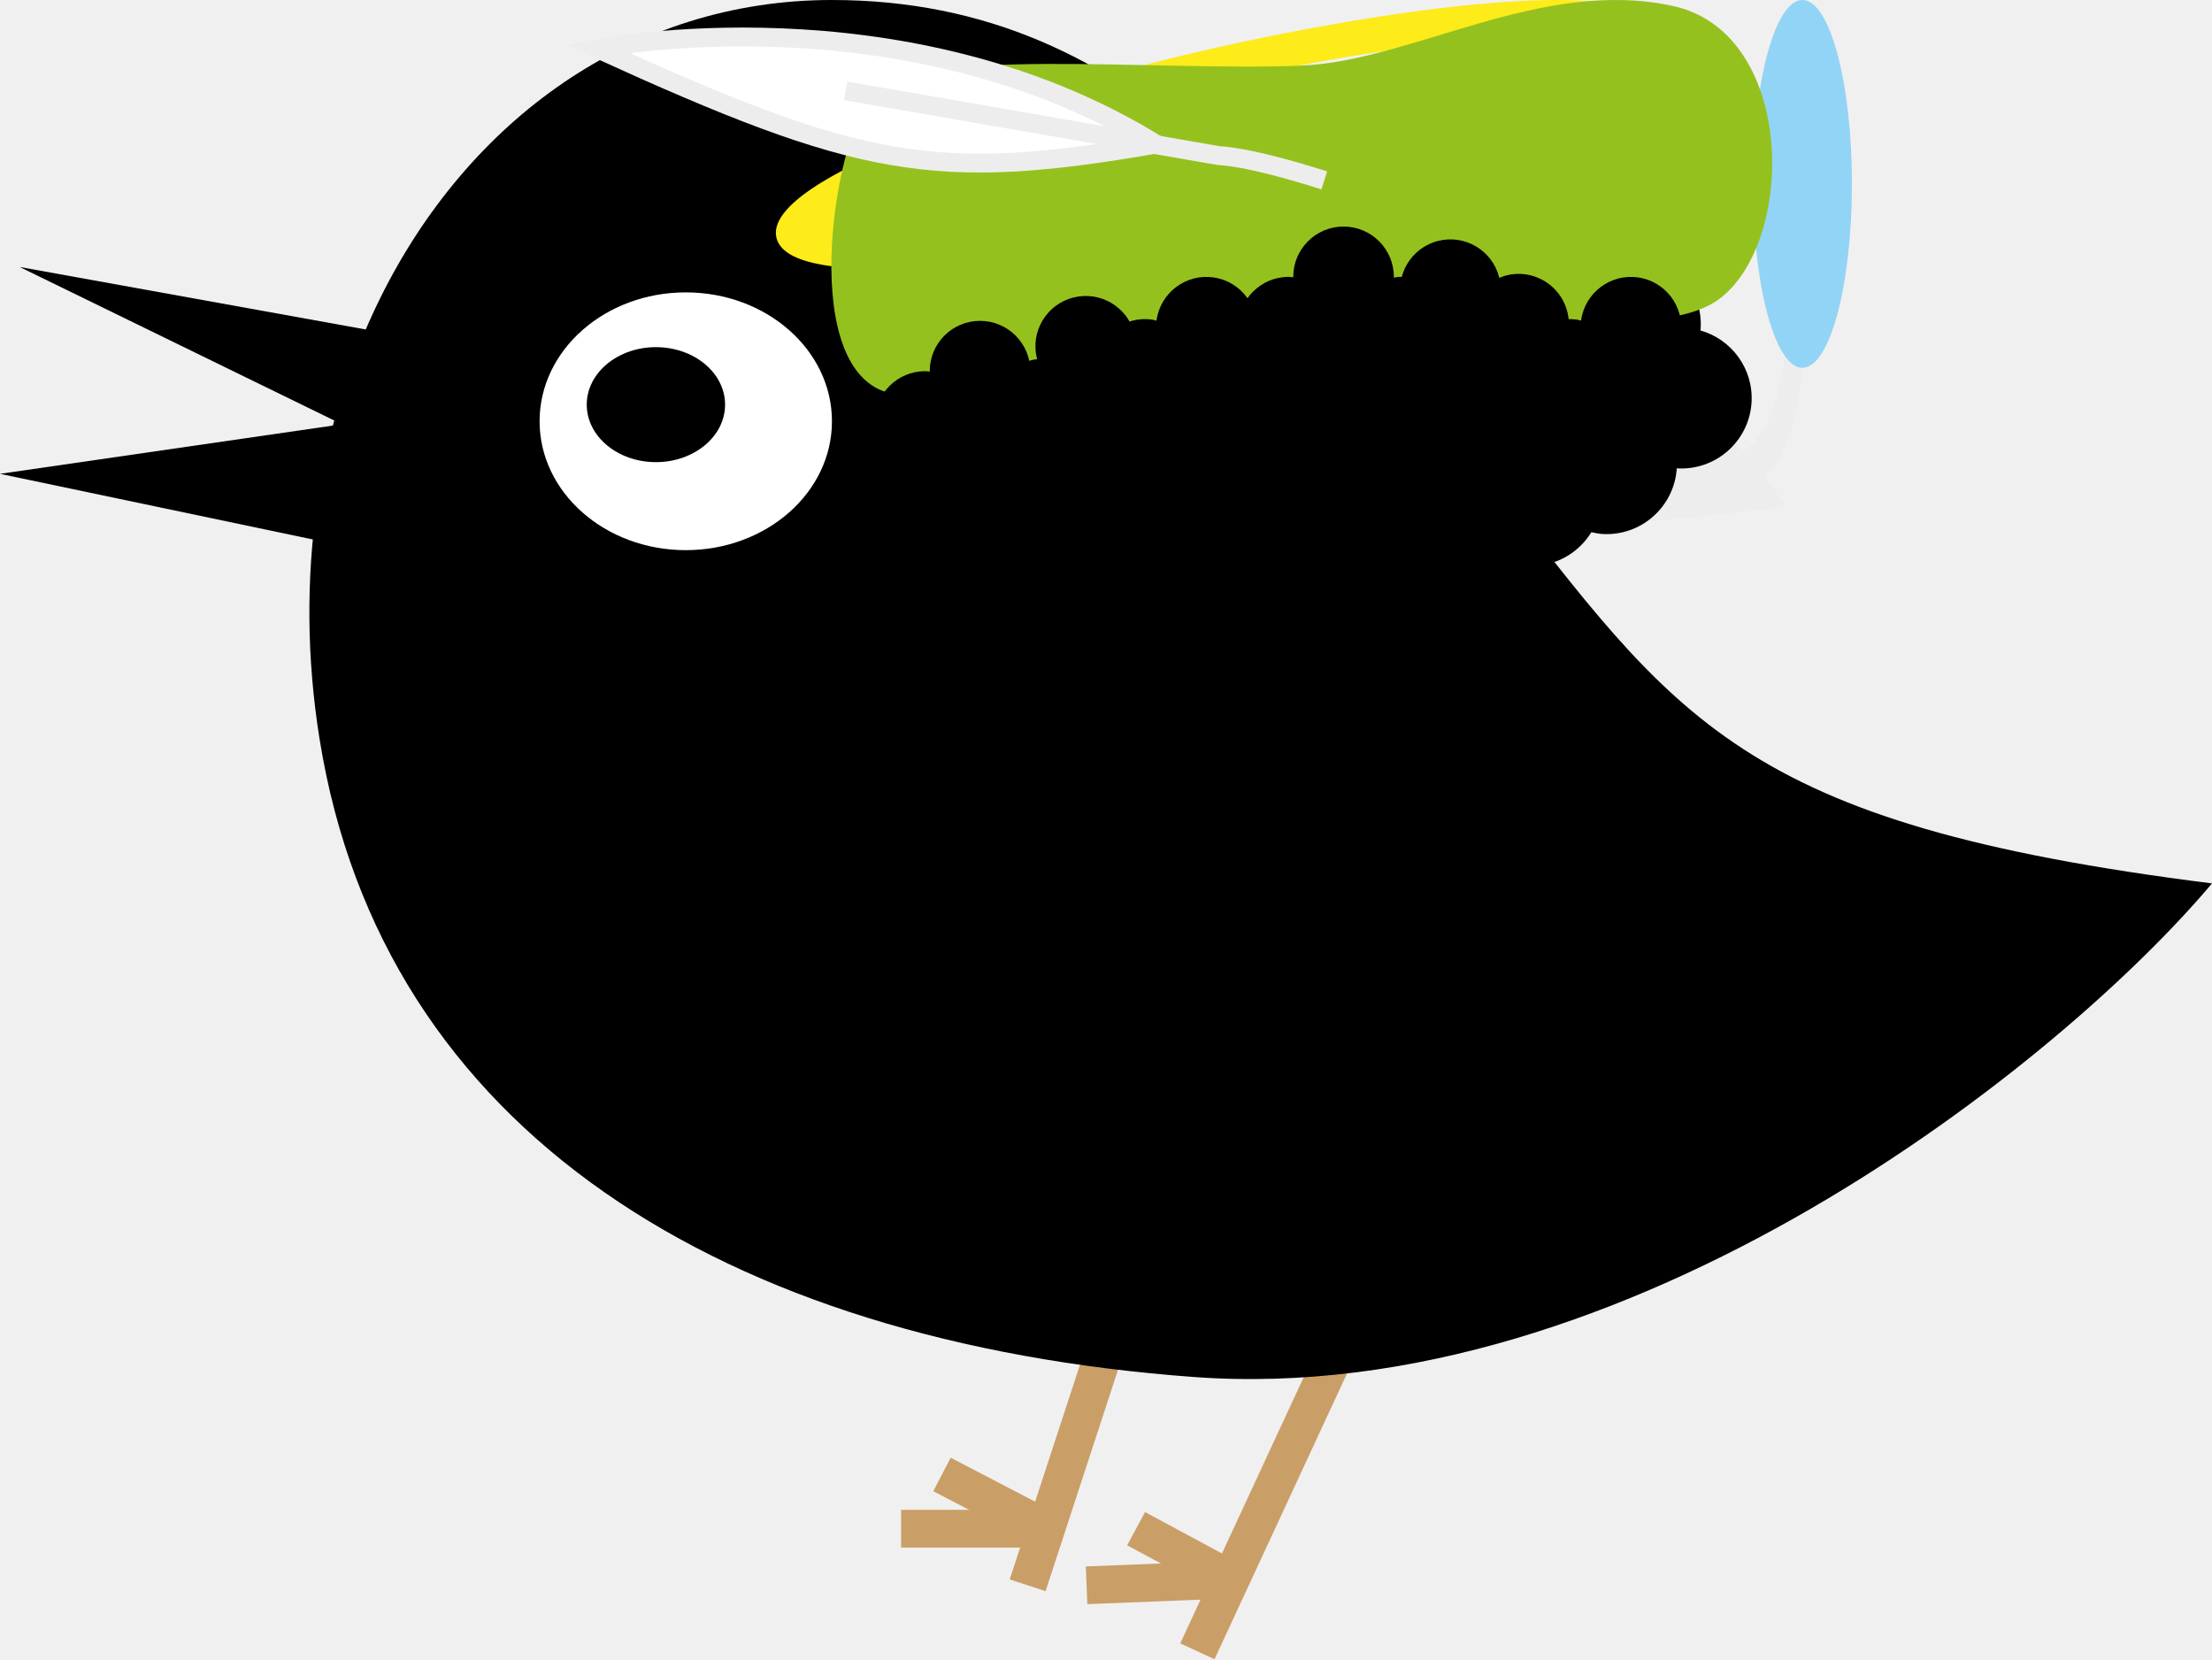
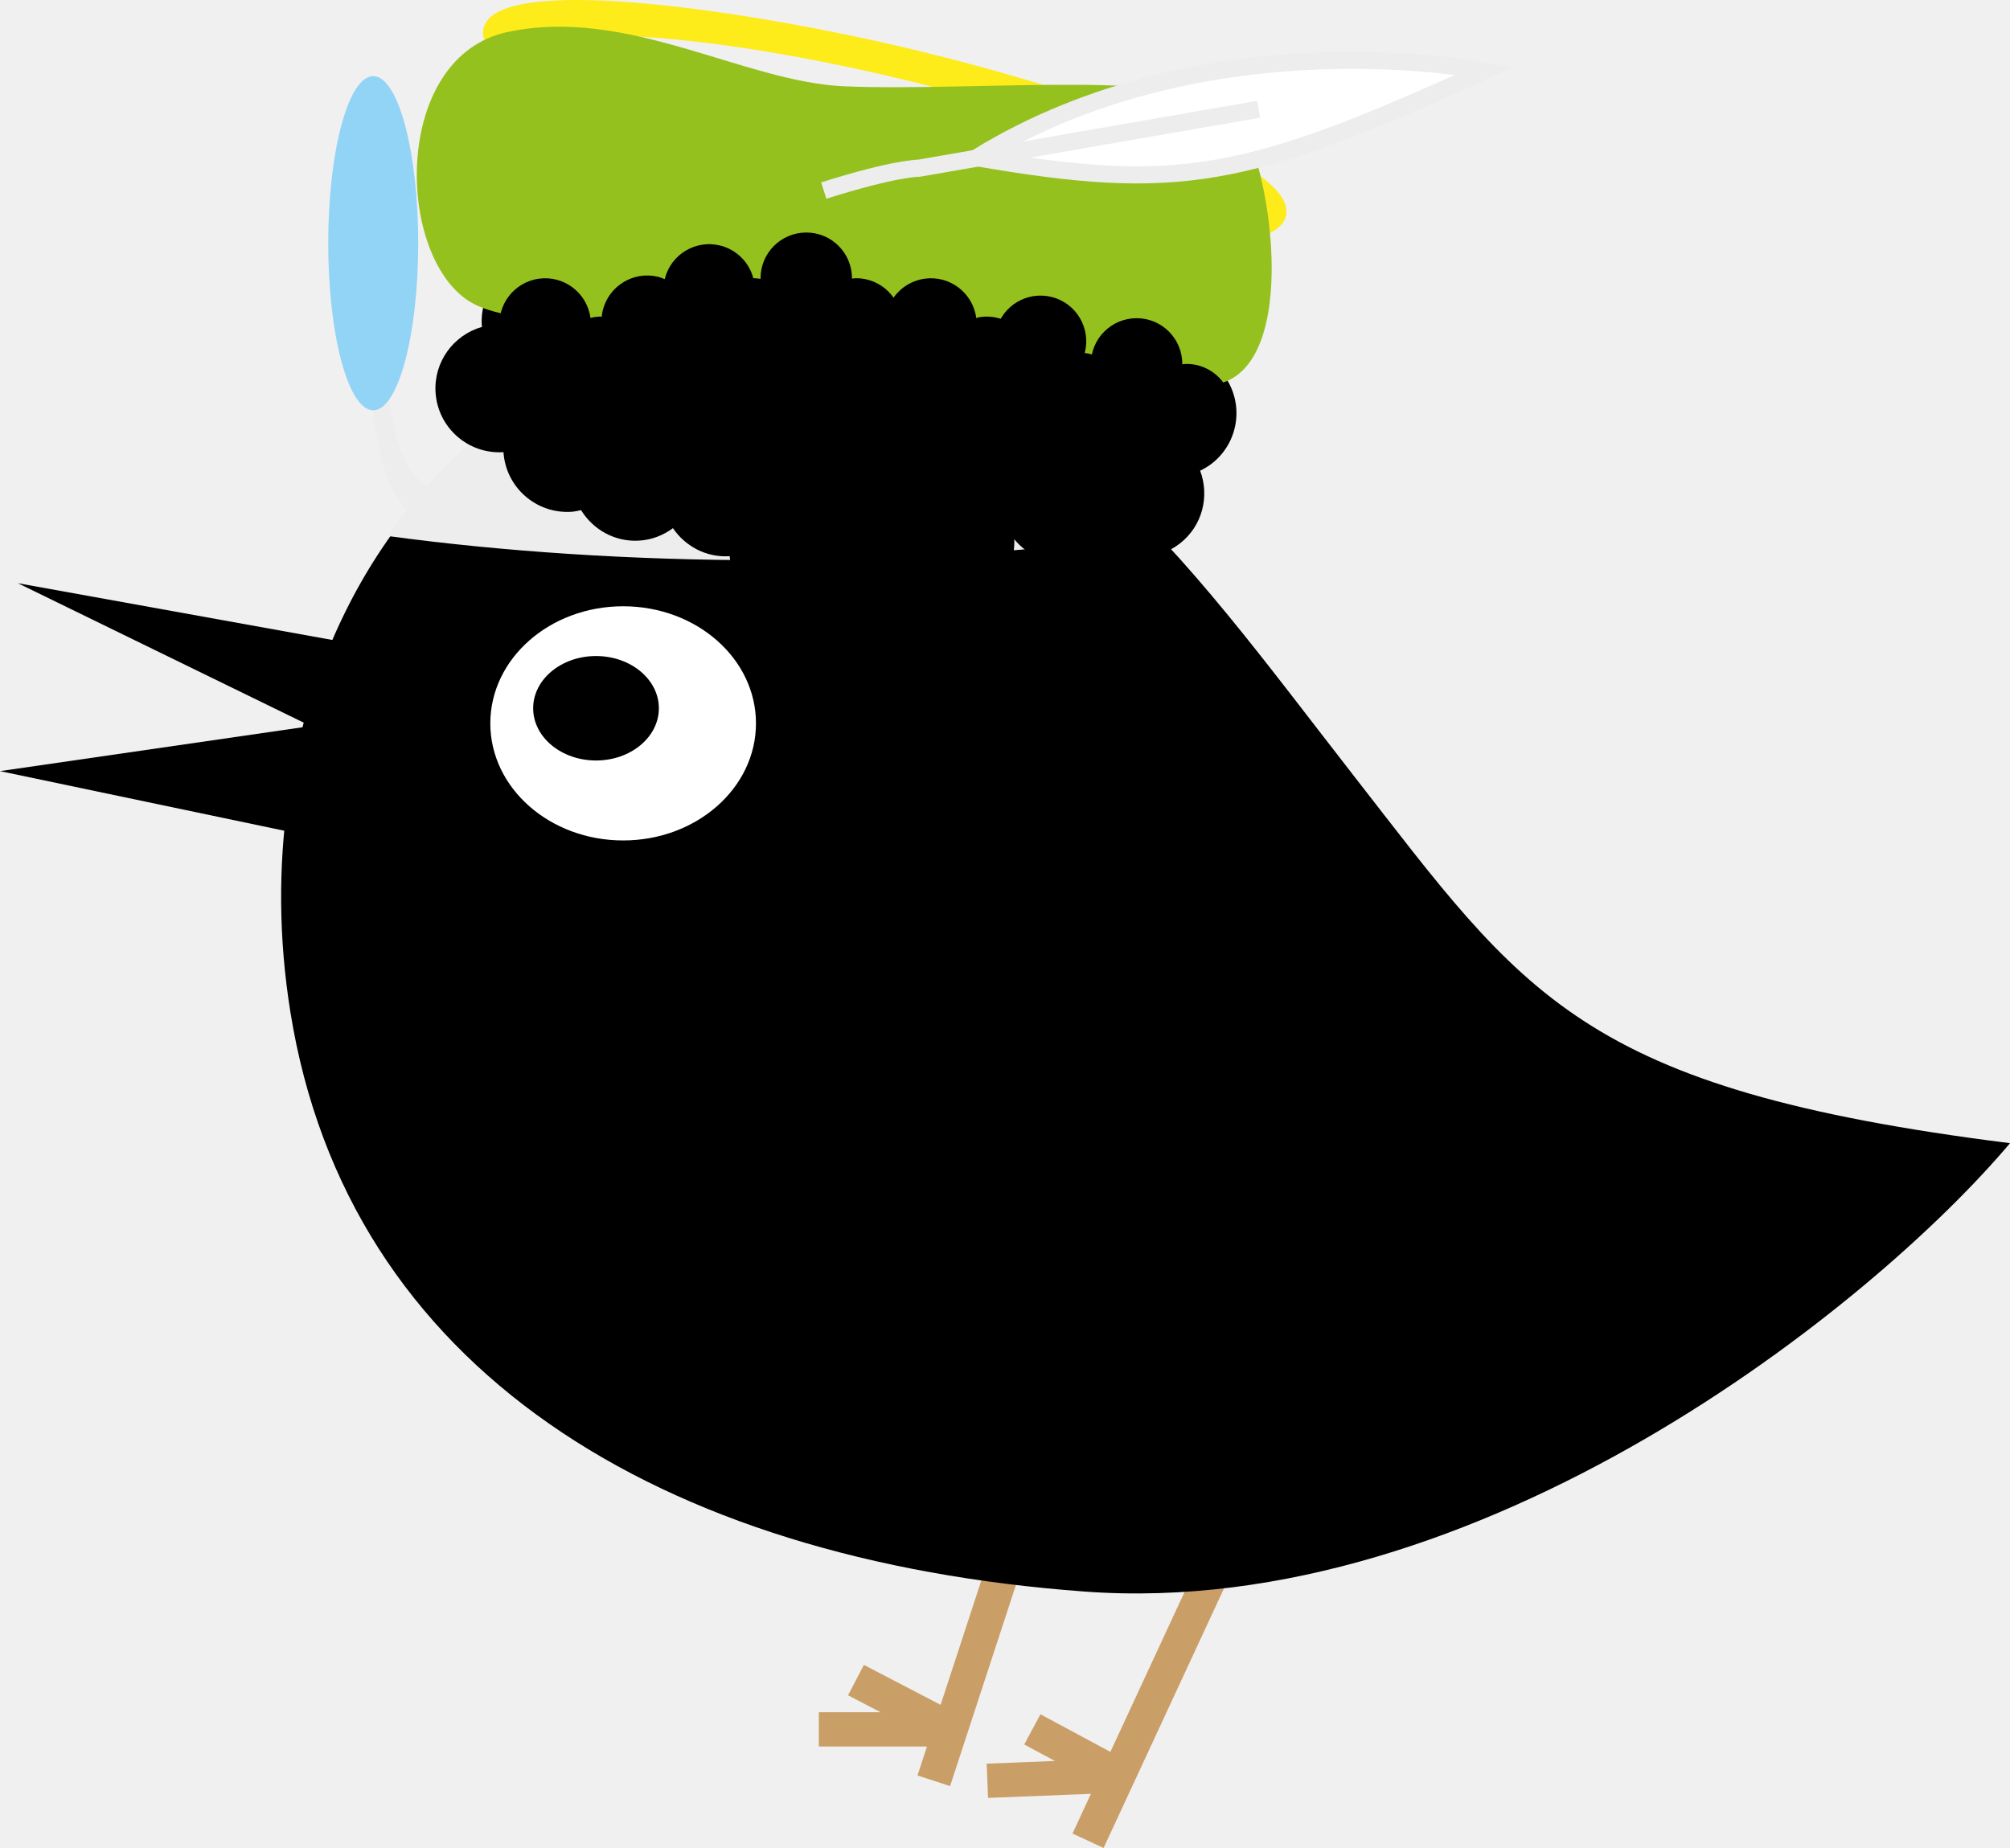
- <svg xmlns="http://www.w3.org/2000/svg" version="1.1" id="Layer_1" x="0px" y="0px" width="117.275px" height="87.962px" viewBox="0 0 117.275 87.962" enable-background="new 0 0 117.275 87.962" xml:space="preserve">
+ <svg xmlns="http://www.w3.org/2000/svg" version="1.1" id="Layer_1" x="0px" y="0px" width="117.275px" height="107.843px" viewBox="0 -19.881 117.275 107.843" enable-background="new 0 -19.881 117.275 107.843" xml:space="preserve">
  <g>
    <polygon fill="{{color-beak}}" points="1.043,14.154 22.499,18.028 18.458,22.652  " />
    <g>
      <line fill="none" stroke="#CA9E67" stroke-width="2" stroke-miterlimit="10" x1="71.483" y1="70.292" x2="63.483" y2="87.542" />
      <line fill="none" stroke="#CA9E67" stroke-width="2" stroke-miterlimit="10" x1="65.247" y1="83.74" x2="57.608" y2="84.042" />
      <line fill="none" stroke="#CA9E67" stroke-width="2" stroke-miterlimit="10" x1="65.247" y1="83.74" x2="60.233" y2="81.042" />
      <line fill="none" stroke="#CA9E67" stroke-width="2" stroke-miterlimit="10" x1="54.483" y1="84.042" x2="58.983" y2="70.292" />
      <line fill="none" stroke="#CA9E67" stroke-width="2" stroke-miterlimit="10" x1="55.465" y1="81.042" x2="47.775" y2="81.042" />
      <line fill="none" stroke="#CA9E67" stroke-width="2" stroke-miterlimit="10" x1="55.465" y1="81.042" x2="49.942" y2="78.167" />
    </g>
    <polygon fill="{{color-beak}}" points="0,25.12 19.221,22.333 20.075,29.331  " />
    <path fill="{{color-bird}}" d="M44.108,0c16.5,0,24.833,12.5,34.833,25.333s13.167,18.333,38.334,21.5c-8,9.5-30.909,27.87-54,26.166   C38.441,71.167,20.274,60,16.941,39.167c-1.37-8.562-0.065-16.701,3.195-23.319C24.812,6.361,33.506,0,44.108,0z" />
    <ellipse fill="#FFFFFF" cx="36.358" cy="22.333" rx="7.75" ry="6.833" />
    <ellipse fill="{{color-eye}}" cx="34.775" cy="21.452" rx="3.667" ry="3.048" />
    <path fill="{{color-wing}}" d="M76.01,59.773c0.429-2.591-0.48-5.083-2.21-6.723c2.167-0.999,3.824-3.062,4.253-5.653   c0.679-4.084-1.97-7.92-5.906-8.57c-6.446-1.063-18.934,8.046-22.261,10.278c2.319,3.098,11.332,15.82,17.776,16.884   C71.598,66.636,75.338,63.855,76.01,59.773z" />
    {{if accessories=doctor}}
    <g>
-       <path fill="#EDEDED" d="M89.891,21.406c-5.399,0.546-11.228,0.844-17.308,0.844c-6.115,0-11.976-0.302-17.4-0.854             c-2.01,1.561-3.899,3.35-5.721,5.299c6.93,0.991,14.786,1.555,23.121,1.555c7.941,0,15.451-0.51,22.137-1.415             C93.312,24.801,91.695,22.977,89.891,21.406z" />
-       <path fill="#EDEDED" d="M95.917,14.333c0,0,0.033,10.667-2.983,11.25s-2.351-1.417-2.351-1.417S95.189,26,94.72,14.333             S95.917,14.333,95.917,14.333z" />
-       <ellipse fill="#92D4F6" cx="95.559" cy="9.75" rx="2.625" ry="9.75" />
+       <path fill="#EDEDED" d="M22.615,11.398c6.687,0.905,14.196,1.415,22.138,1.415c8.335,0,16.189-0.564,23.121-1.555       c-1.822-1.949-3.711-3.738-5.723-5.299c-5.423,0.552-11.283,0.854-17.398,0.854c-6.08,0-11.909-0.298-17.309-0.844       C25.64,7.54,24.023,9.364,22.615,11.398z" />
+       <path fill="#EDEDED" d="M22.615-1.104c-0.469,11.667,4.138,9.833,4.138,9.833s0.665,2-2.352,1.417       c-3.016-0.583-2.982-11.25-2.982-11.25S23.085-12.771,22.615-1.104z" />
+       <ellipse fill="#92D4F6" cx="21.776" cy="-5.687" rx="2.625" ry="9.75" />
    </g>
    {{/if}}
    {{if accessories=halo}}
    <g>
-       <path fill="#FDEB1A" d="M65.599,11.506c-9.41,2.202-23.683,4.312-24.435,1.096c-0.752-3.215,12.974-7.657,22.383-9.859             c9.409-2.202,23.681-4.311,24.433-1.096S75.007,9.304,65.599,11.506z M64.216,4.469c-12.066,2.824-19.349,6.403-19.062,7.627             c0.287,1.225,8.402,1.201,20.468-1.623C77.687,7.65,84.97,4.07,84.683,2.846C84.396,1.622,76.28,1.646,64.216,4.469z" />
+       <path fill="#FDEB1A" d="M28.212-18.234c0.752-3.215,15.024-1.106,24.434,1.096c9.408,2.202,23.135,6.644,22.383,9.859       c-0.752,3.216-15.025,1.106-24.436-1.096C41.185-10.577,27.46-15.019,28.212-18.234z M31.509-17.035       c-0.287,1.224,6.996,4.804,19.062,7.627C62.635-6.584,70.751-6.56,71.038-7.785c0.287-1.224-6.996-4.803-19.062-7.627       C39.912-18.235,31.796-18.259,31.509-17.035z" />
    </g>
    {{/if}}
    {{if accessories=black_pete}}
    <g>
-       <path d="M47.551,25.478c0.221,0.174,0.457,0.313,0.701,0.431c-0.556,1.479-0.143,3.204,1.164,4.235             c1.285,1.014,3.022,1.033,4.325,0.192c0.055,0.048,0.098,0.104,0.156,0.15c1.602,1.264,3.915,1.001,5.199-0.576             c-0.081,2.016,1.453,3.741,3.477,3.873c0.675,0.044,1.31-0.109,1.875-0.387c0.432,1.455,1.721,2.561,3.322,2.665             c1.426,0.093,2.703-0.641,3.404-1.777c0.184,0.041,0.367,0.082,0.561,0.094c2.057,0.134,3.83-1.425,3.965-3.479             c1.365,0.089,2.595-0.579,3.312-1.635c0.553,0.409,1.219,0.678,1.957,0.726c1.426,0.093,2.703-0.64,3.404-1.777             c0.184,0.041,0.367,0.081,0.561,0.095c2.057,0.133,3.83-1.426,3.965-3.48c2.055,0.133,3.828-1.425,3.963-3.479             c0.115-1.79-1.053-3.364-2.713-3.831c0.002-0.028,0.013-0.055,0.015-0.082c0.134-2.056-1.425-3.83-3.479-3.963             c-0.361-0.023-0.707,0.021-1.045,0.097c-0.299-1.646-1.673-2.945-3.418-3.059c-1.176-0.076-2.246,0.411-2.979,1.222             c-0.085-1.278-0.813-2.479-2.048-3.087c-1.465-0.727-3.168-0.386-4.27,0.706c-0.349-0.508-0.812-0.945-1.404-1.237             c-1.846-0.914-4.082-0.158-4.996,1.688c-0.069,0.142-0.127,0.285-0.174,0.432c-0.138,0.018-0.272,0.038-0.406,0.066             c-0.299-1.646-1.674-2.944-3.418-3.058c-1.633-0.106-3.073,0.864-3.669,2.294c-0.518-0.334-1.113-0.56-1.772-0.603             c-2.055-0.134-3.83,1.425-3.963,3.479c-0.018,0.281,0.001,0.555,0.043,0.823c-0.251,0.062-0.489,0.158-0.718,0.269             c-1.375-0.34-2.881,0.112-3.816,1.296c-1.013,1.284-1.033,3.021-0.192,4.324c-0.569,0.236-1.093,0.6-1.502,1.117             C45.657,21.856,45.934,24.202,47.551,25.478z" />
-       <path fill="#95C11F" d="M71.647,15.167c0,0,15.394,3.729,19.487,0.697c4.095-3.032,4.11-14.146-2.469-15.554             c-7-1.5-13.763,2.912-19.649,3.167C61.294,3.811,48.238,2.371,46.162,5.1c-2.076,2.729-3.82,14.673,1.061,15.752             C52.104,21.931,64.545,17.242,71.647,15.167z" />
-       <path d="M55.007,19.677c-0.132,0-0.259,0.021-0.386,0.039c0-0.014,0.004-0.025,0.004-0.039c0-1.473-1.194-2.667-2.667-2.667             s-2.666,1.194-2.666,2.667c0,0.009,0.002,0.017,0.002,0.025c-0.082-0.008-0.162-0.025-0.246-0.025             c-1.473,0-2.667,1.194-2.667,2.667c0,1.474,1.194,2.668,2.667,2.668c1.473,0,2.667-1.194,2.667-2.668             c0-0.008-0.002-0.016-0.002-0.023c0.082,0.008,0.161,0.025,0.245,0.025c0.132,0,0.259-0.021,0.387-0.039             c0,0.013-0.004,0.024-0.004,0.039c0,1.473,1.193,2.667,2.666,2.667c1.473,0,2.667-1.194,2.667-2.667             C57.674,20.872,56.48,19.677,55.007,19.677z" />
-       <path d="M74.28,14.677c-0.133,0-0.258,0.021-0.385,0.039c0-0.014,0.004-0.025,0.004-0.039c0-1.473-1.195-2.667-2.668-2.667             c-1.474,0-2.666,1.194-2.666,2.667c0,0.009,0.002,0.017,0.002,0.025c-0.082-0.008-0.16-0.025-0.246-0.025             c-1.473,0-2.666,1.194-2.666,2.667c0,1.474,1.193,2.668,2.666,2.668c1.475,0,2.668-1.194,2.668-2.668             c0-0.008-0.002-0.016-0.002-0.023c0.082,0.008,0.16,0.025,0.244,0.025c0.133,0,0.26-0.021,0.387-0.039             c0,0.013-0.004,0.024-0.004,0.039c0,1.473,1.193,2.667,2.666,2.667s2.668-1.194,2.668-2.667             C76.948,15.872,75.753,14.677,74.28,14.677z" />
-       <path d="M60.517,17.602c-0.129,0.032-0.246,0.084-0.363,0.133c-0.004-0.013-0.004-0.026-0.006-0.039             c-0.367-1.427-1.82-2.287-3.248-1.921c-1.427,0.366-2.286,1.817-1.921,3.245c0.002,0.008,0.007,0.015,0.009,0.022             c-0.082,0.014-0.162,0.017-0.245,0.037c-1.426,0.366-2.287,1.819-1.921,3.246c0.366,1.427,1.819,2.287,3.246,1.921             c1.427-0.366,2.287-1.819,1.921-3.246c-0.002-0.008-0.006-0.015-0.008-0.022c0.081-0.014,0.161-0.017,0.242-0.037             c0.129-0.033,0.247-0.084,0.365-0.134c0.003,0.013,0.003,0.024,0.006,0.039c0.365,1.427,1.818,2.286,3.244,1.921             c1.427-0.366,2.288-1.819,1.923-3.246C63.396,18.096,61.94,17.236,60.517,17.602z" />
-       <path d="M66.979,17.772c-0.129-0.019-0.258-0.017-0.385-0.016c0.002-0.014,0.006-0.024,0.008-0.038             c0.205-1.458-0.812-2.807-2.271-3.012s-2.808,0.812-3.013,2.271c0,0.008,0.002,0.016,0,0.024c-0.079-0.019-0.155-0.047-0.239-0.059             c-1.459-0.205-2.808,0.811-3.012,2.269c-0.205,1.459,0.811,2.809,2.27,3.013c1.459,0.205,2.808-0.812,3.013-2.271             c0-0.008,0-0.016,0.002-0.023c0.08,0.02,0.154,0.047,0.237,0.059c0.132,0.019,0.261,0.016,0.388,0.015             c0,0.014-0.006,0.025-0.008,0.038c-0.205,1.459,0.811,2.808,2.268,3.013c1.459,0.204,2.81-0.812,3.015-2.271             C69.457,19.326,68.438,17.977,66.979,17.772z" />
-       <path d="M79.849,14.602c-0.127,0.032-0.244,0.084-0.363,0.133c-0.004-0.013-0.002-0.026-0.006-0.039             c-0.365-1.427-1.819-2.287-3.246-1.921c-1.426,0.366-2.285,1.817-1.92,3.245c0.002,0.008,0.006,0.015,0.008,0.022             c-0.08,0.014-0.161,0.017-0.244,0.037c-1.426,0.366-2.287,1.819-1.922,3.246c0.367,1.427,1.82,2.287,3.246,1.921             c1.428-0.366,2.287-1.819,1.922-3.246c-0.002-0.008-0.006-0.015-0.008-0.022c0.08-0.014,0.16-0.017,0.242-0.037             c0.129-0.033,0.246-0.084,0.364-0.134c0.003,0.013,0.003,0.024,0.007,0.039c0.364,1.427,1.817,2.286,3.243,1.921             c1.427-0.366,2.288-1.819,1.923-3.246C82.729,15.096,81.274,14.236,79.849,14.602z" />
-       <path d="M89.487,17.772c-0.131-0.019-0.258-0.017-0.387-0.016c0.002-0.014,0.008-0.024,0.01-0.038             c0.205-1.458-0.812-2.807-2.271-3.012s-2.807,0.812-3.012,2.271c-0.001,0.008,0.001,0.016,0,0.024             c-0.08-0.019-0.156-0.047-0.24-0.059c-1.459-0.205-2.809,0.811-3.012,2.269c-0.205,1.459,0.811,2.809,2.27,3.013             c1.459,0.205,2.807-0.812,3.012-2.271c0.002-0.008,0-0.016,0.002-0.023c0.08,0.02,0.156,0.047,0.238,0.059             c0.131,0.019,0.26,0.016,0.389,0.015c-0.002,0.014-0.008,0.025-0.01,0.038c-0.205,1.459,0.812,2.808,2.27,3.013             c1.459,0.204,2.809-0.812,3.014-2.271C91.964,19.326,90.946,17.977,89.487,17.772z" />
+       <path d="M71.336,1.92c-0.409-0.517-0.933-0.881-1.502-1.117c0.841-1.303,0.821-3.04-0.191-4.324       c-0.936-1.184-2.441-1.636-3.816-1.296c-0.229-0.111-0.467-0.207-0.718-0.269c0.042-0.268,0.061-0.542,0.043-0.823       c-0.133-2.054-1.908-3.613-3.963-3.479c-0.659,0.043-1.254,0.269-1.772,0.603c-0.596-1.43-2.036-2.4-3.669-2.294       c-1.744,0.114-3.119,1.412-3.418,3.058c-0.134-0.028-0.268-0.048-0.406-0.066c-0.047-0.147-0.104-0.29-0.174-0.432       c-0.914-1.846-3.149-2.602-4.996-1.688c-0.592,0.292-1.055,0.729-1.403,1.237c-1.103-1.092-2.806-1.433-4.271-0.706       c-1.235,0.608-1.963,1.809-2.048,3.087c-0.733-0.811-1.803-1.298-2.979-1.222c-1.744,0.114-3.118,1.413-3.418,3.059       c-0.338-0.076-0.684-0.12-1.045-0.097c-2.054,0.133-3.612,1.907-3.479,3.963c0.002,0.027,0.013,0.054,0.015,0.082       c-1.66,0.467-2.828,2.041-2.713,3.831c0.135,2.054,1.908,3.612,3.963,3.479c0.135,2.054,1.908,3.613,3.965,3.48       c0.194-0.014,0.377-0.054,0.562-0.095c0.701,1.137,1.978,1.87,3.404,1.777c0.737-0.048,1.403-0.317,1.956-0.726       c0.718,1.056,1.947,1.724,3.312,1.635c0.135,2.054,1.908,3.613,3.965,3.479c0.194-0.012,0.377-0.053,0.562-0.094       c0.7,1.136,1.978,1.87,3.403,1.777c1.602-0.104,2.891-1.21,3.322-2.665c0.565,0.278,1.2,0.431,1.875,0.387       c2.024-0.132,3.558-1.857,3.477-3.873c1.284,1.577,3.598,1.84,5.199,0.576c0.059-0.046,0.102-0.102,0.156-0.15       c1.303,0.841,3.04,0.822,4.325-0.192c1.307-1.031,1.72-2.756,1.164-4.235c0.244-0.118,0.479-0.257,0.701-0.431       C72.34,5.88,72.617,3.534,71.336,1.92z" />
+       <path fill="#95C11F" d="M71.051,2.53c4.882-1.079,3.138-13.023,1.062-15.752s-15.132-1.289-22.854-1.623       c-5.886-0.255-12.648-4.667-19.648-3.167C23.03-16.604,23.045-5.49,27.14-2.458c4.093,3.032,19.486-0.697,19.486-0.697       C53.729-1.08,66.17,3.609,71.051,2.53z" />
+       <path d="M60.6,4.024c0,1.473,1.193,2.667,2.667,2.667c1.473,0,2.666-1.194,2.666-2.667c0-0.015-0.005-0.026-0.005-0.039       c0.129,0.018,0.256,0.039,0.388,0.039c0.084,0,0.163-0.017,0.245-0.025c0,0.007-0.002,0.015-0.002,0.023       c0,1.474,1.193,2.668,2.667,2.668c1.473,0,2.667-1.194,2.667-2.668c0-1.473-1.194-2.667-2.667-2.667       c-0.084,0-0.164,0.017-0.246,0.025c0-0.008,0.002-0.016,0.002-0.025c0-1.473-1.193-2.667-2.666-2.667       c-1.474,0-2.667,1.194-2.667,2.667c0,0.014,0.004,0.025,0.004,0.039c-0.127-0.018-0.254-0.039-0.386-0.039       C61.794,1.355,60.6,2.55,60.6,4.024z" />
+       <path d="M41.326-0.976c0,1.473,1.195,2.667,2.668,2.667s2.666-1.194,2.666-2.667c0-0.015-0.004-0.026-0.004-0.039       c0.127,0.018,0.254,0.039,0.387,0.039c0.084,0,0.162-0.017,0.244-0.025c0,0.007-0.002,0.015-0.002,0.023       c0,1.474,1.193,2.668,2.668,2.668c1.473,0,2.666-1.194,2.666-2.668c0-1.473-1.193-2.667-2.666-2.667       c-0.086,0-0.164,0.017-0.246,0.025c0-0.008,0.002-0.016,0.002-0.025c0-1.473-1.191-2.667-2.666-2.667       c-1.473,0-2.668,1.194-2.668,2.667c0,0.014,0.004,0.025,0.004,0.039c-0.127-0.018-0.252-0.039-0.385-0.039       C42.521-3.645,41.326-2.45,41.326-0.976z" />
+       <path d="M54.512,1.199c-0.364,1.427,0.496,2.88,1.924,3.246c1.426,0.365,2.879-0.494,3.243-1.921       c0.004-0.015,0.004-0.026,0.007-0.039c0.117,0.05,0.235,0.101,0.364,0.134c0.081,0.02,0.161,0.023,0.242,0.037       c-0.002,0.007-0.006,0.014-0.008,0.022c-0.366,1.427,0.494,2.88,1.921,3.246c1.427,0.366,2.88-0.494,3.246-1.921       c0.366-1.427-0.495-2.88-1.921-3.246c-0.083-0.02-0.163-0.023-0.245-0.037c0.002-0.007,0.007-0.014,0.009-0.022       c0.365-1.428-0.494-2.879-1.921-3.245c-1.428-0.366-2.881,0.494-3.248,1.921C58.124-0.613,58.124-0.6,58.12-0.587       c-0.117-0.049-0.234-0.101-0.363-0.133C56.334-1.086,54.878-0.226,54.512,1.199z" />
+       <path d="M49.022,2.462c0.205,1.459,1.556,2.475,3.015,2.271c1.457-0.205,2.473-1.554,2.268-3.013       c-0.002-0.013-0.008-0.024-0.008-0.038c0.127,0.001,0.256,0.004,0.389-0.015c0.083-0.012,0.156-0.039,0.236-0.059       c0.002,0.007,0.002,0.015,0.002,0.023c0.205,1.459,1.555,2.476,3.014,2.271c1.459-0.204,2.475-1.554,2.27-3.013       c-0.204-1.458-1.553-2.474-3.012-2.269c-0.084,0.012-0.16,0.04-0.239,0.059c-0.002-0.008,0-0.016,0-0.024       c-0.205-1.459-1.554-2.476-3.013-2.271s-2.477,1.554-2.271,3.012c0.002,0.014,0.006,0.024,0.008,0.038       c-0.127-0.001-0.256-0.003-0.385,0.016C49.836-0.345,48.817,1.004,49.022,2.462z" />
+       <path d="M35.178-1.801c-0.364,1.427,0.496,2.88,1.924,3.246c1.426,0.365,2.879-0.494,3.242-1.921       c0.005-0.015,0.005-0.026,0.008-0.039c0.117,0.05,0.234,0.101,0.363,0.134c0.082,0.02,0.162,0.023,0.242,0.037       c-0.002,0.007-0.006,0.014-0.008,0.022c-0.365,1.427,0.494,2.88,1.922,3.246c1.426,0.366,2.879-0.494,3.246-1.921       c0.365-1.427-0.496-2.88-1.922-3.246c-0.083-0.02-0.164-0.023-0.244-0.037c0.002-0.007,0.006-0.014,0.008-0.022       c0.365-1.428-0.494-2.879-1.92-3.245c-1.427-0.366-2.881,0.494-3.246,1.921C38.79-3.613,38.792-3.6,38.788-3.587       c-0.119-0.049-0.236-0.101-0.363-0.133C37-4.086,35.545-3.226,35.178-1.801z" />
+       <path d="M26.514,2.462c0.204,1.459,1.555,2.475,3.014,2.271c1.458-0.205,2.475-1.554,2.27-3.013       c-0.002-0.013-0.008-0.024-0.01-0.038c0.129,0.001,0.258,0.004,0.389-0.015c0.082-0.012,0.158-0.039,0.238-0.059       c0.002,0.007,0,0.015,0.002,0.023c0.205,1.459,1.553,2.476,3.012,2.271c1.459-0.204,2.476-1.554,2.271-3.013       c-0.203-1.458-1.553-2.474-3.012-2.269c-0.084,0.012-0.16,0.04-0.24,0.059c-0.001-0.008,0.001-0.016,0-0.024       c-0.205-1.459-1.553-2.476-3.012-2.271s-2.477,1.554-2.271,3.012c0.002,0.014,0.008,0.024,0.01,0.038       c-0.129-0.001-0.256-0.003-0.387,0.016C27.328-0.345,26.31,1.004,26.514,2.462z" />
      <g>
-         <path fill="#FFFFFF" stroke="#EDEDED" stroke-miterlimit="10" d="M31.663,2.58c0,0,16.163-3.229,29.626,5.062                 C49.515,9.674,45.583,8.924,31.663,2.58z" />
-         <path fill="none" stroke="#EDEDED" stroke-miterlimit="10" d="M44.833,4.817l19.814,3.439c0,0,1.381-0.019,5.564,1.306" />
+         <path fill="#FFFFFF" stroke="#EDEDED" stroke-miterlimit="10" d="M56.985-10.68c13.463-8.291,29.626-5.062,29.626-5.062        C72.691-9.398,68.759-8.648,56.985-10.68z" />
+         <path fill="none" stroke="#EDEDED" stroke-miterlimit="10" d="M48.063-8.76c4.183-1.325,5.563-1.306,5.563-1.306l19.814-3.439" />
      </g>
    </g>
    {{/if}}
</g>
</svg>
